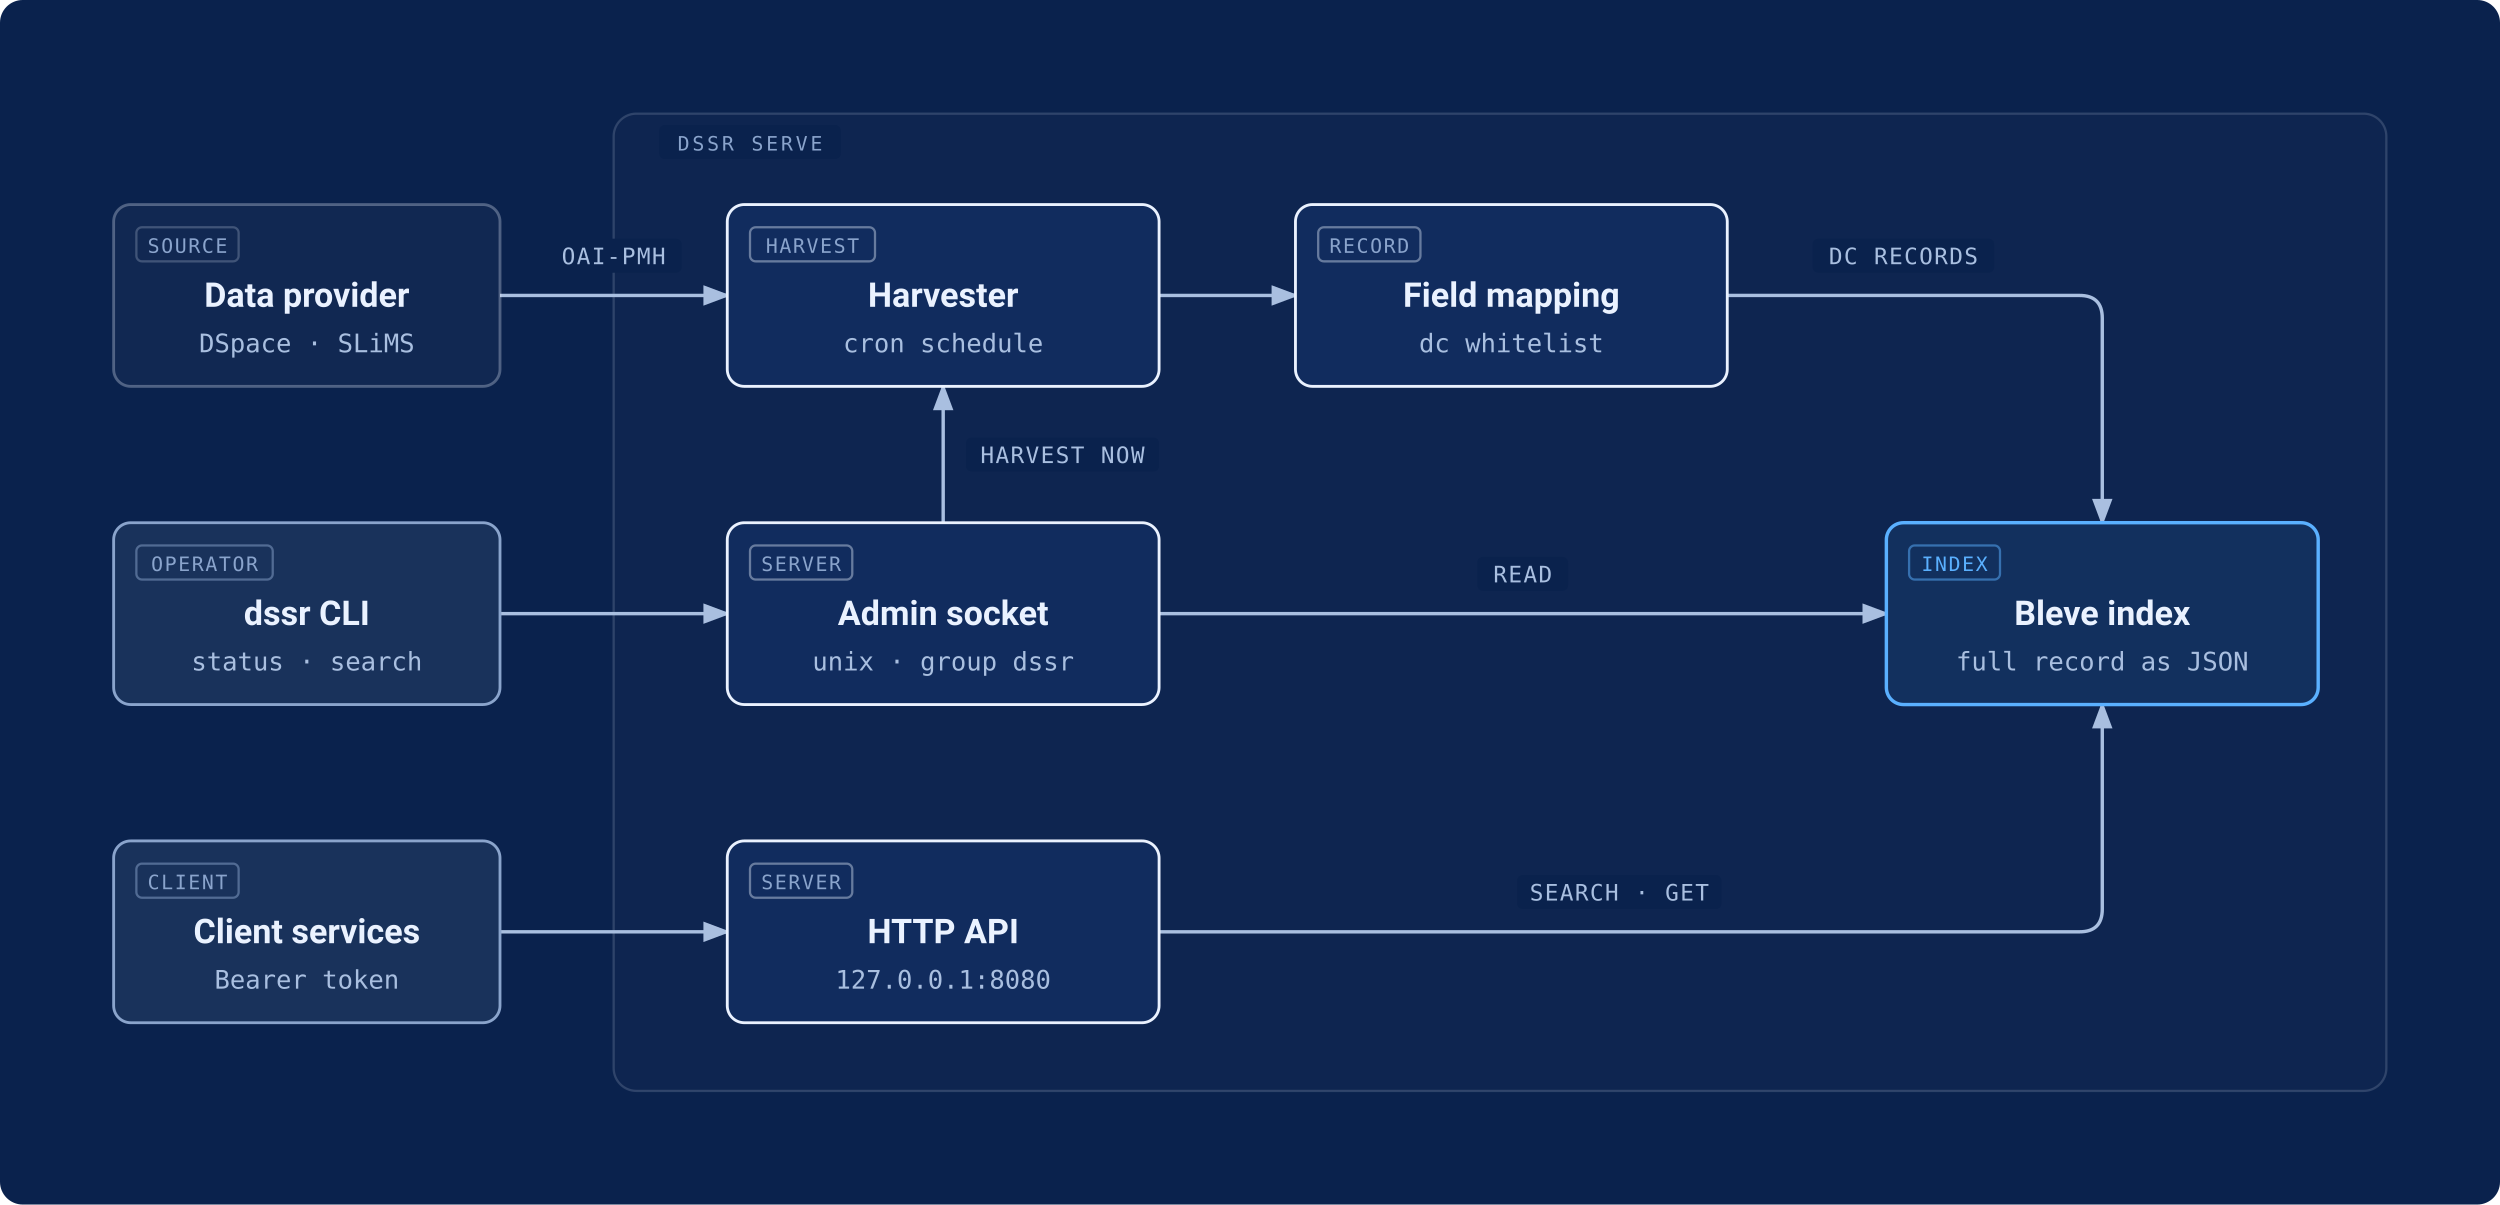
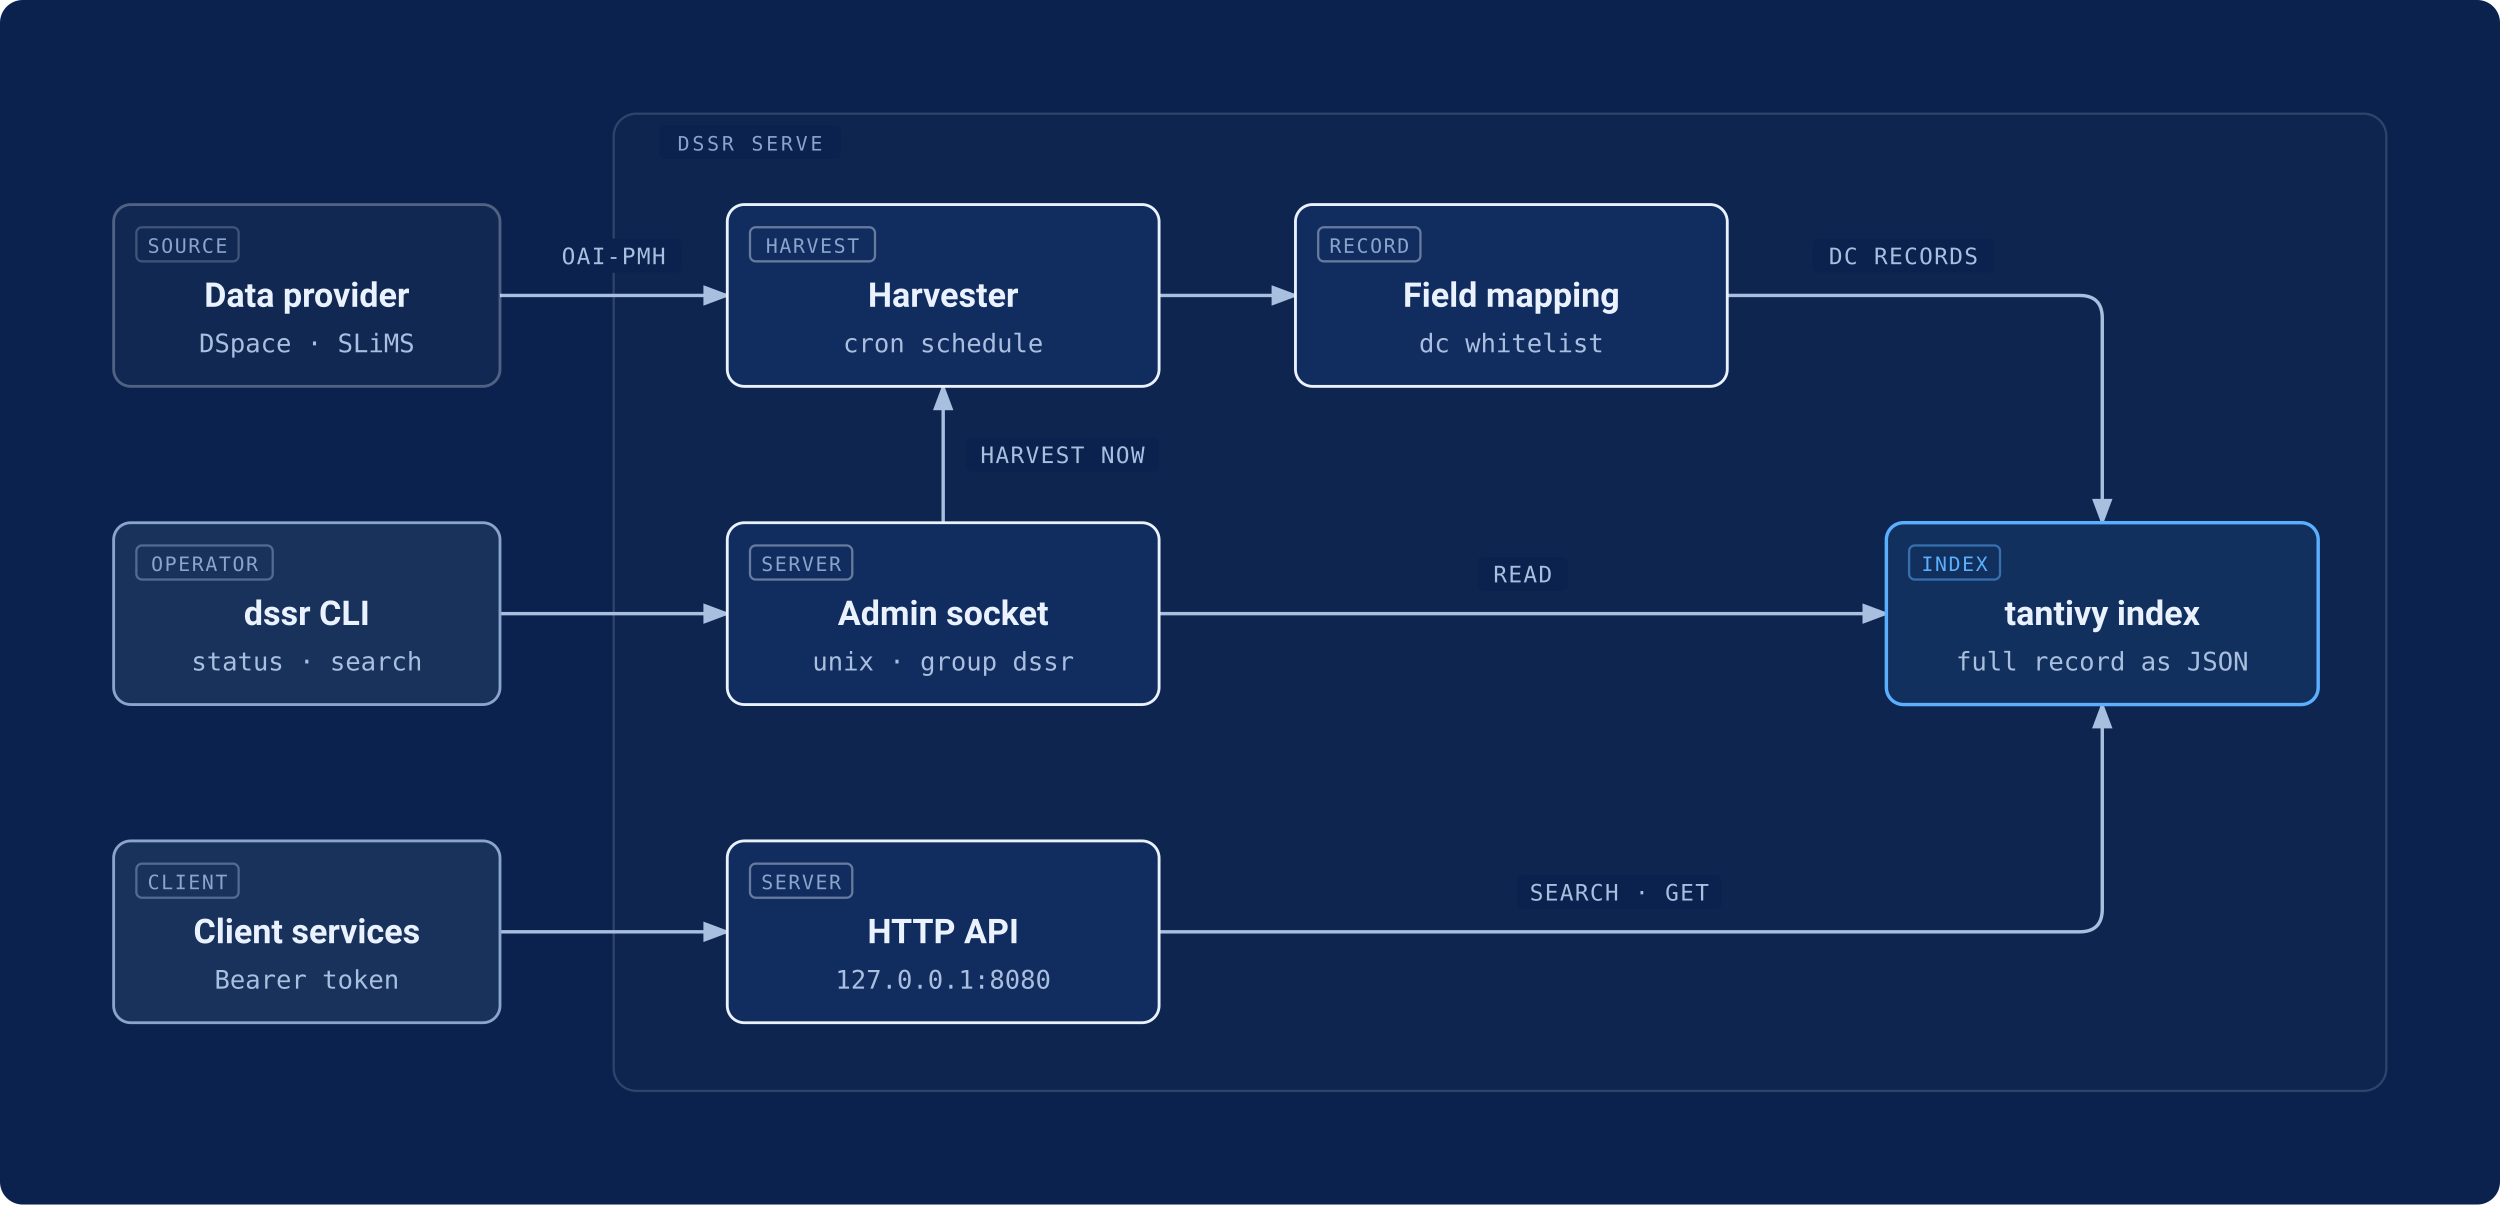
<svg xmlns="http://www.w3.org/2000/svg" viewBox="0 0 880 424" role="img" aria-labelledby="architecture-title architecture-desc" id="architecture-root">
  <defs>
    <style>
      #architecture-root .name { font-family: "Geist", system-ui, -apple-system, "Segoe UI", Roboto, sans-serif; font-size: 12px; font-weight: 600; fill: #eaf2ff; }
      #architecture-root .sub { font-family: "Geist Mono", ui-monospace, SFMono-Regular, Menlo, Consolas, monospace; font-size: 9px; fill: #a9bfe0; }
      #architecture-root .tag { font-family: "Geist Mono", ui-monospace, SFMono-Regular, Menlo, Consolas, monospace; font-size: 7px; letter-spacing: 0.08em; fill: #8aa4cc; }
      #architecture-root .label { font-family: "Geist Mono", ui-monospace, SFMono-Regular, Menlo, Consolas, monospace; font-size: 8px; letter-spacing: 0.06em; fill: #a9bfe0; }
      #architecture-root .zone { font-family: "Geist Mono", ui-monospace, SFMono-Regular, Menlo, Consolas, monospace; font-size: 7px; letter-spacing: 0.14em; fill: #8aa4cc; }
    </style>
    <marker id="architecture-arrow" markerWidth="8" markerHeight="6" refX="7" refY="3" orient="auto">
      <polygon points="0 0, 8 3, 0 6" fill="#a9bfe0" />
    </marker>
  </defs>
  <rect width="880" height="424" rx="8" fill="#0a224d" />
  <rect x="216" y="40" width="624" height="344" rx="8" fill="#eaf2ff" fill-opacity="0.02" stroke="#eaf2ff" stroke-opacity="0.16" stroke-width="0.8" />
  <rect x="232" y="44" width="64" height="12" rx="2" fill="#0a224d" />
  <text class="zone" x="264" y="53" text-anchor="middle">DSSR SERVE</text>
  <line x1="176" y1="104" x2="256" y2="104" stroke="#a9bfe0" stroke-width="1.2" marker-end="url(#architecture-arrow)" />
  <line x1="408" y1="104" x2="456" y2="104" stroke="#a9bfe0" stroke-width="1.2" marker-end="url(#architecture-arrow)" />
  <path d="M 608,104 H 732 Q 740,104 740,112 V 184" fill="none" stroke="#a9bfe0" stroke-width="1.2" marker-end="url(#architecture-arrow)" />
  <line x1="176" y1="216" x2="256" y2="216" stroke="#a9bfe0" stroke-width="1.2" marker-end="url(#architecture-arrow)" />
  <line x1="332" y1="184" x2="332" y2="136" stroke="#a9bfe0" stroke-width="1.2" marker-end="url(#architecture-arrow)" />
  <line x1="408" y1="216" x2="664" y2="216" stroke="#a9bfe0" stroke-width="1.2" marker-end="url(#architecture-arrow)" />
  <line x1="176" y1="328" x2="256" y2="328" stroke="#a9bfe0" stroke-width="1.2" marker-end="url(#architecture-arrow)" />
  <path d="M 408,328 H 732 Q 740,328 740,320 V 248" fill="none" stroke="#a9bfe0" stroke-width="1.2" marker-end="url(#architecture-arrow)" />
  <rect x="192" y="84" width="48" height="12" rx="2" fill="#0a224d" />
  <text class="label" x="216" y="93" text-anchor="middle">OAI-PMH</text>
  <rect x="638" y="84" width="64" height="12" rx="2" fill="#0a224d" />
  <text class="label" x="670" y="93" text-anchor="middle">DC RECORDS</text>
  <rect x="340" y="154" width="68" height="12" rx="2" fill="#0a224d" />
  <text class="label" x="374" y="163" text-anchor="middle">HARVEST NOW</text>
  <rect x="520" y="196" width="32" height="12" rx="2" fill="#0a224d" />
  <text class="label" x="536" y="205" text-anchor="middle">READ</text>
  <rect x="534" y="308" width="72" height="12" rx="2" fill="#0a224d" />
  <text class="label" x="570" y="317" text-anchor="middle">SEARCH · GET</text>
  <rect x="40" y="72" width="136" height="64" rx="6" fill="#0a224d" />
  <rect x="40" y="72" width="136" height="64" rx="6" fill="#eaf2ff" fill-opacity="0.03" stroke="#eaf2ff" stroke-opacity="0.30" stroke-width="1" />
  <rect x="48" y="80" width="36" height="12" rx="2" fill="none" stroke="#eaf2ff" stroke-opacity="0.22" stroke-width="0.8" />
  <text class="tag" x="66" y="89" text-anchor="middle">SOURCE</text>
  <text class="name" x="108" y="108" text-anchor="middle">Data provider</text>
  <text class="sub" x="108" y="124" text-anchor="middle">DSpace · SLiMS</text>
  <rect x="40" y="184" width="136" height="64" rx="6" fill="#0a224d" />
  <rect x="40" y="184" width="136" height="64" rx="6" fill="#a9bfe0" fill-opacity="0.10" stroke="#8aa4cc" stroke-width="1" />
  <rect x="48" y="192" width="48" height="12" rx="2" fill="none" stroke="#8aa4cc" stroke-opacity="0.50" stroke-width="0.8" />
  <text class="tag" x="72" y="201" text-anchor="middle">OPERATOR</text>
  <text class="name" x="108" y="220" text-anchor="middle">dssr CLI</text>
  <text class="sub" x="108" y="236" text-anchor="middle">status · search</text>
  <rect x="40" y="296" width="136" height="64" rx="6" fill="#0a224d" />
  <rect x="40" y="296" width="136" height="64" rx="6" fill="#a9bfe0" fill-opacity="0.10" stroke="#8aa4cc" stroke-width="1" />
  <rect x="48" y="304" width="36" height="12" rx="2" fill="none" stroke="#8aa4cc" stroke-opacity="0.50" stroke-width="0.8" />
  <text class="tag" x="66" y="313" text-anchor="middle">CLIENT</text>
  <text class="name" x="108" y="332" text-anchor="middle">Client services</text>
  <text class="sub" x="108" y="348" text-anchor="middle">Bearer token</text>
  <rect x="256" y="72" width="152" height="64" rx="6" fill="#0a224d" />
  <rect x="256" y="72" width="152" height="64" rx="6" fill="#112c5e" stroke="#eaf2ff" stroke-width="1" />
  <rect x="264" y="80" width="44" height="12" rx="2" fill="none" stroke="#eaf2ff" stroke-opacity="0.40" stroke-width="0.8" />
  <text class="tag" x="286" y="89" text-anchor="middle">HARVEST</text>
  <text class="name" x="332" y="108" text-anchor="middle">Harvester</text>
  <text class="sub" x="332" y="124" text-anchor="middle">cron schedule</text>
  <rect x="456" y="72" width="152" height="64" rx="6" fill="#0a224d" />
  <rect x="456" y="72" width="152" height="64" rx="6" fill="#112c5e" stroke="#eaf2ff" stroke-width="1" />
  <rect x="464" y="80" width="36" height="12" rx="2" fill="none" stroke="#eaf2ff" stroke-opacity="0.40" stroke-width="0.8" />
  <text class="tag" x="482" y="89" text-anchor="middle">RECORD</text>
  <text class="name" x="532" y="108" text-anchor="middle">Field mapping</text>
  <text class="sub" x="532" y="124" text-anchor="middle">dc whitelist</text>
  <rect x="256" y="184" width="152" height="64" rx="6" fill="#0a224d" />
  <rect x="256" y="184" width="152" height="64" rx="6" fill="#112c5e" stroke="#eaf2ff" stroke-width="1" />
  <rect x="264" y="192" width="36" height="12" rx="2" fill="none" stroke="#eaf2ff" stroke-opacity="0.40" stroke-width="0.8" />
  <text class="tag" x="282" y="201" text-anchor="middle">SERVER</text>
  <text class="name" x="332" y="220" text-anchor="middle">Admin socket</text>
  <text class="sub" x="332" y="236" text-anchor="middle">unix · group dssr</text>
  <rect x="256" y="296" width="152" height="64" rx="6" fill="#0a224d" />
  <rect x="256" y="296" width="152" height="64" rx="6" fill="#112c5e" stroke="#eaf2ff" stroke-width="1" />
  <rect x="264" y="304" width="36" height="12" rx="2" fill="none" stroke="#eaf2ff" stroke-opacity="0.40" stroke-width="0.8" />
  <text class="tag" x="282" y="313" text-anchor="middle">SERVER</text>
  <text class="name" x="332" y="332" text-anchor="middle">HTTP API</text>
  <text class="sub" x="332" y="348" text-anchor="middle">127.0.0.1:8080</text>
  <rect x="664" y="184" width="152" height="64" rx="6" fill="#0a224d" />
  <rect x="664" y="184" width="152" height="64" rx="6" fill="#5ab0ff" fill-opacity="0.10" stroke="#5ab0ff" stroke-width="1.2" />
  <rect x="672" y="192" width="32" height="12" rx="2" fill="none" stroke="#5ab0ff" stroke-opacity="0.50" stroke-width="0.8" />
  <text class="tag" x="688" y="201" text-anchor="middle" style="fill: #5ab0ff">INDEX</text>
-   <text class="name" x="740" y="220" text-anchor="middle">Bleve index</text>
+   <text class="name" x="740" y="220" text-anchor="middle">tantivy index</text>
  <text class="sub" x="740" y="236" text-anchor="middle">full record as JSON</text>
</svg>
